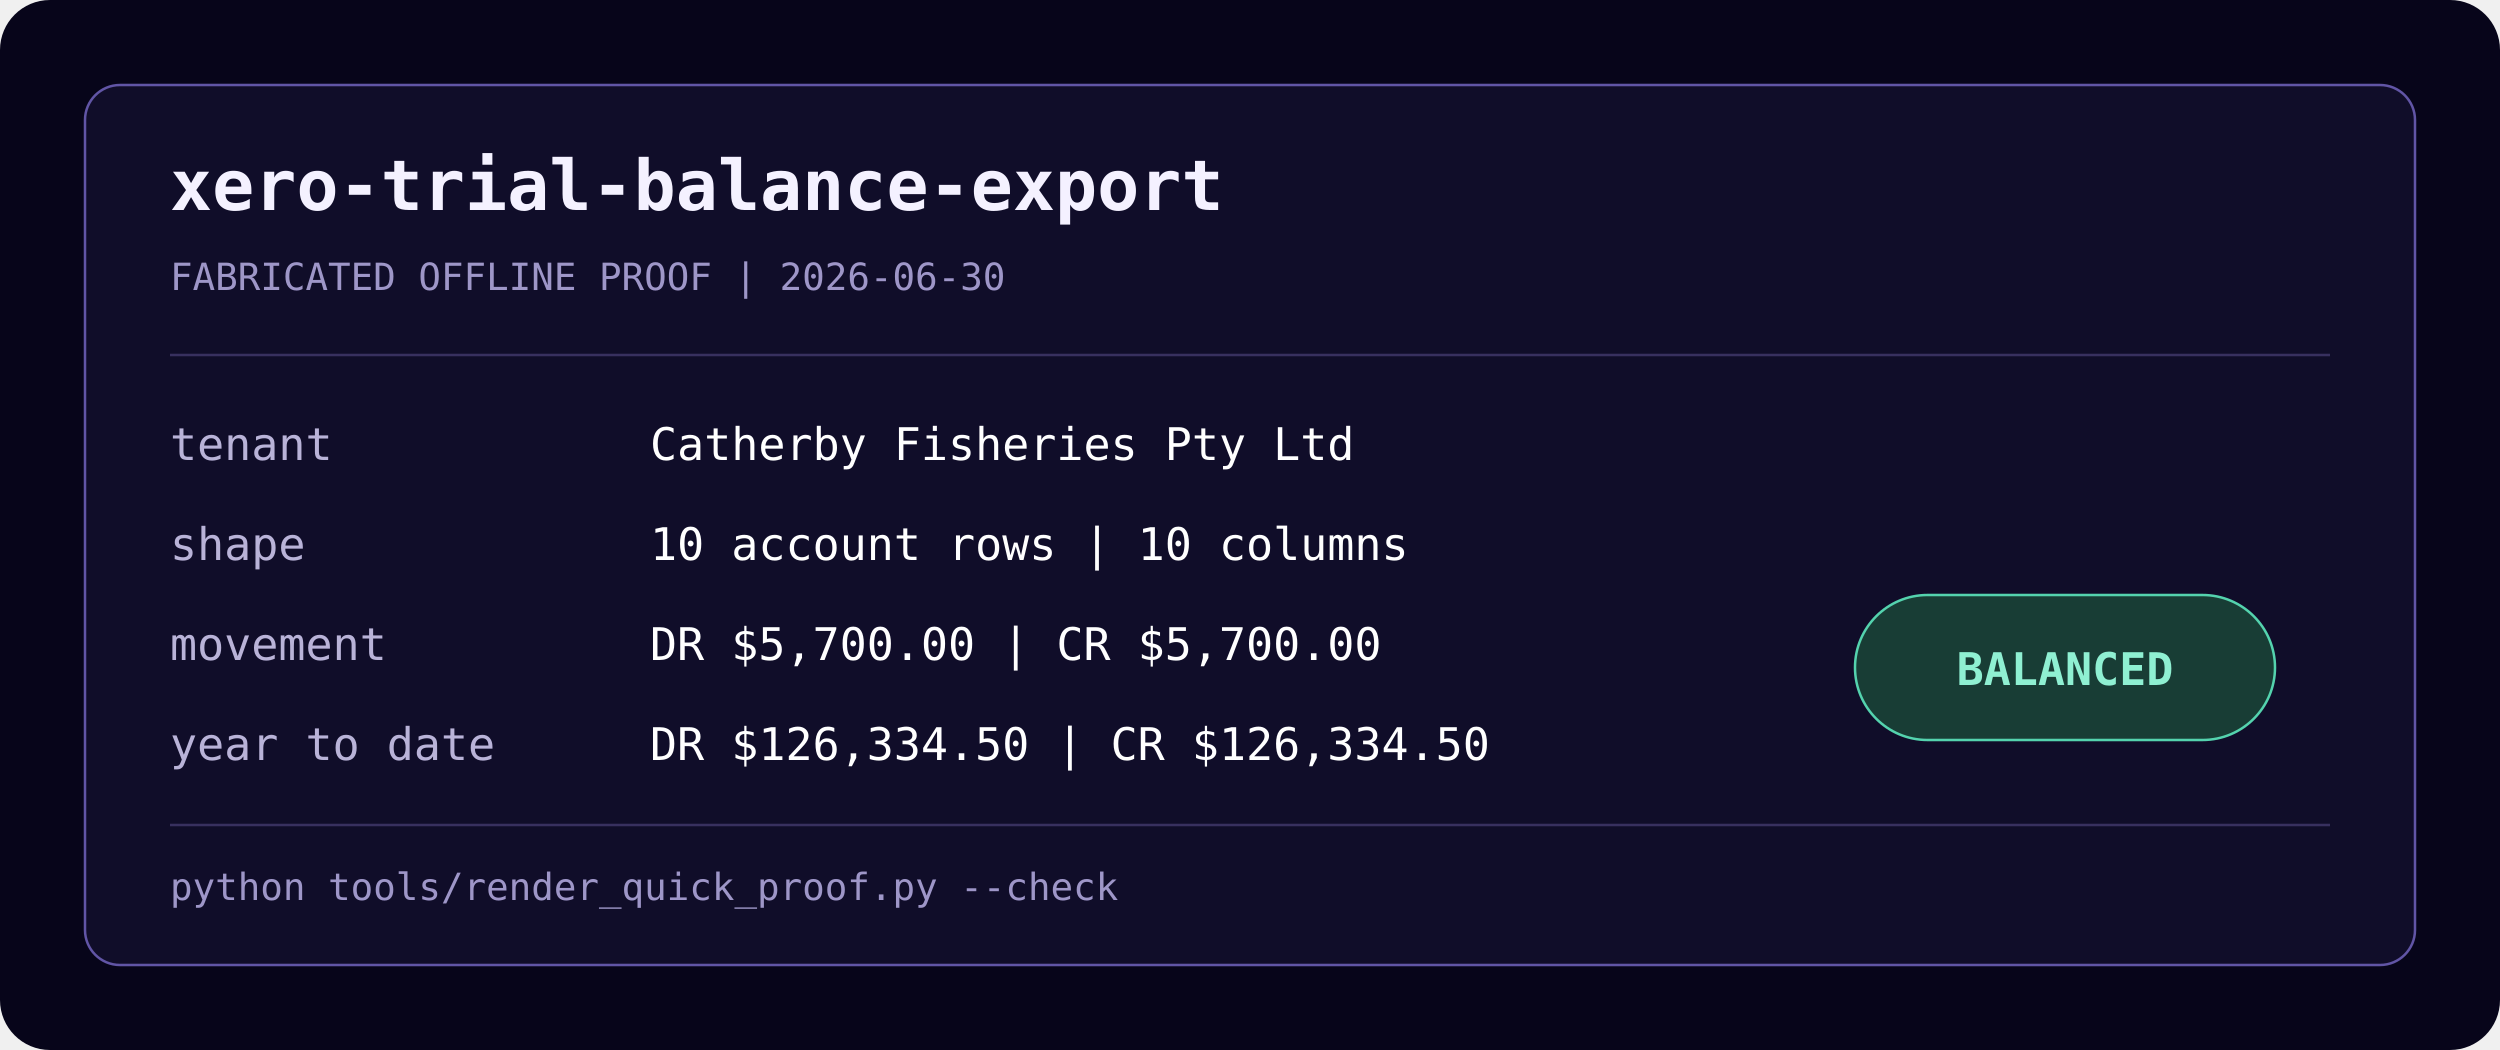
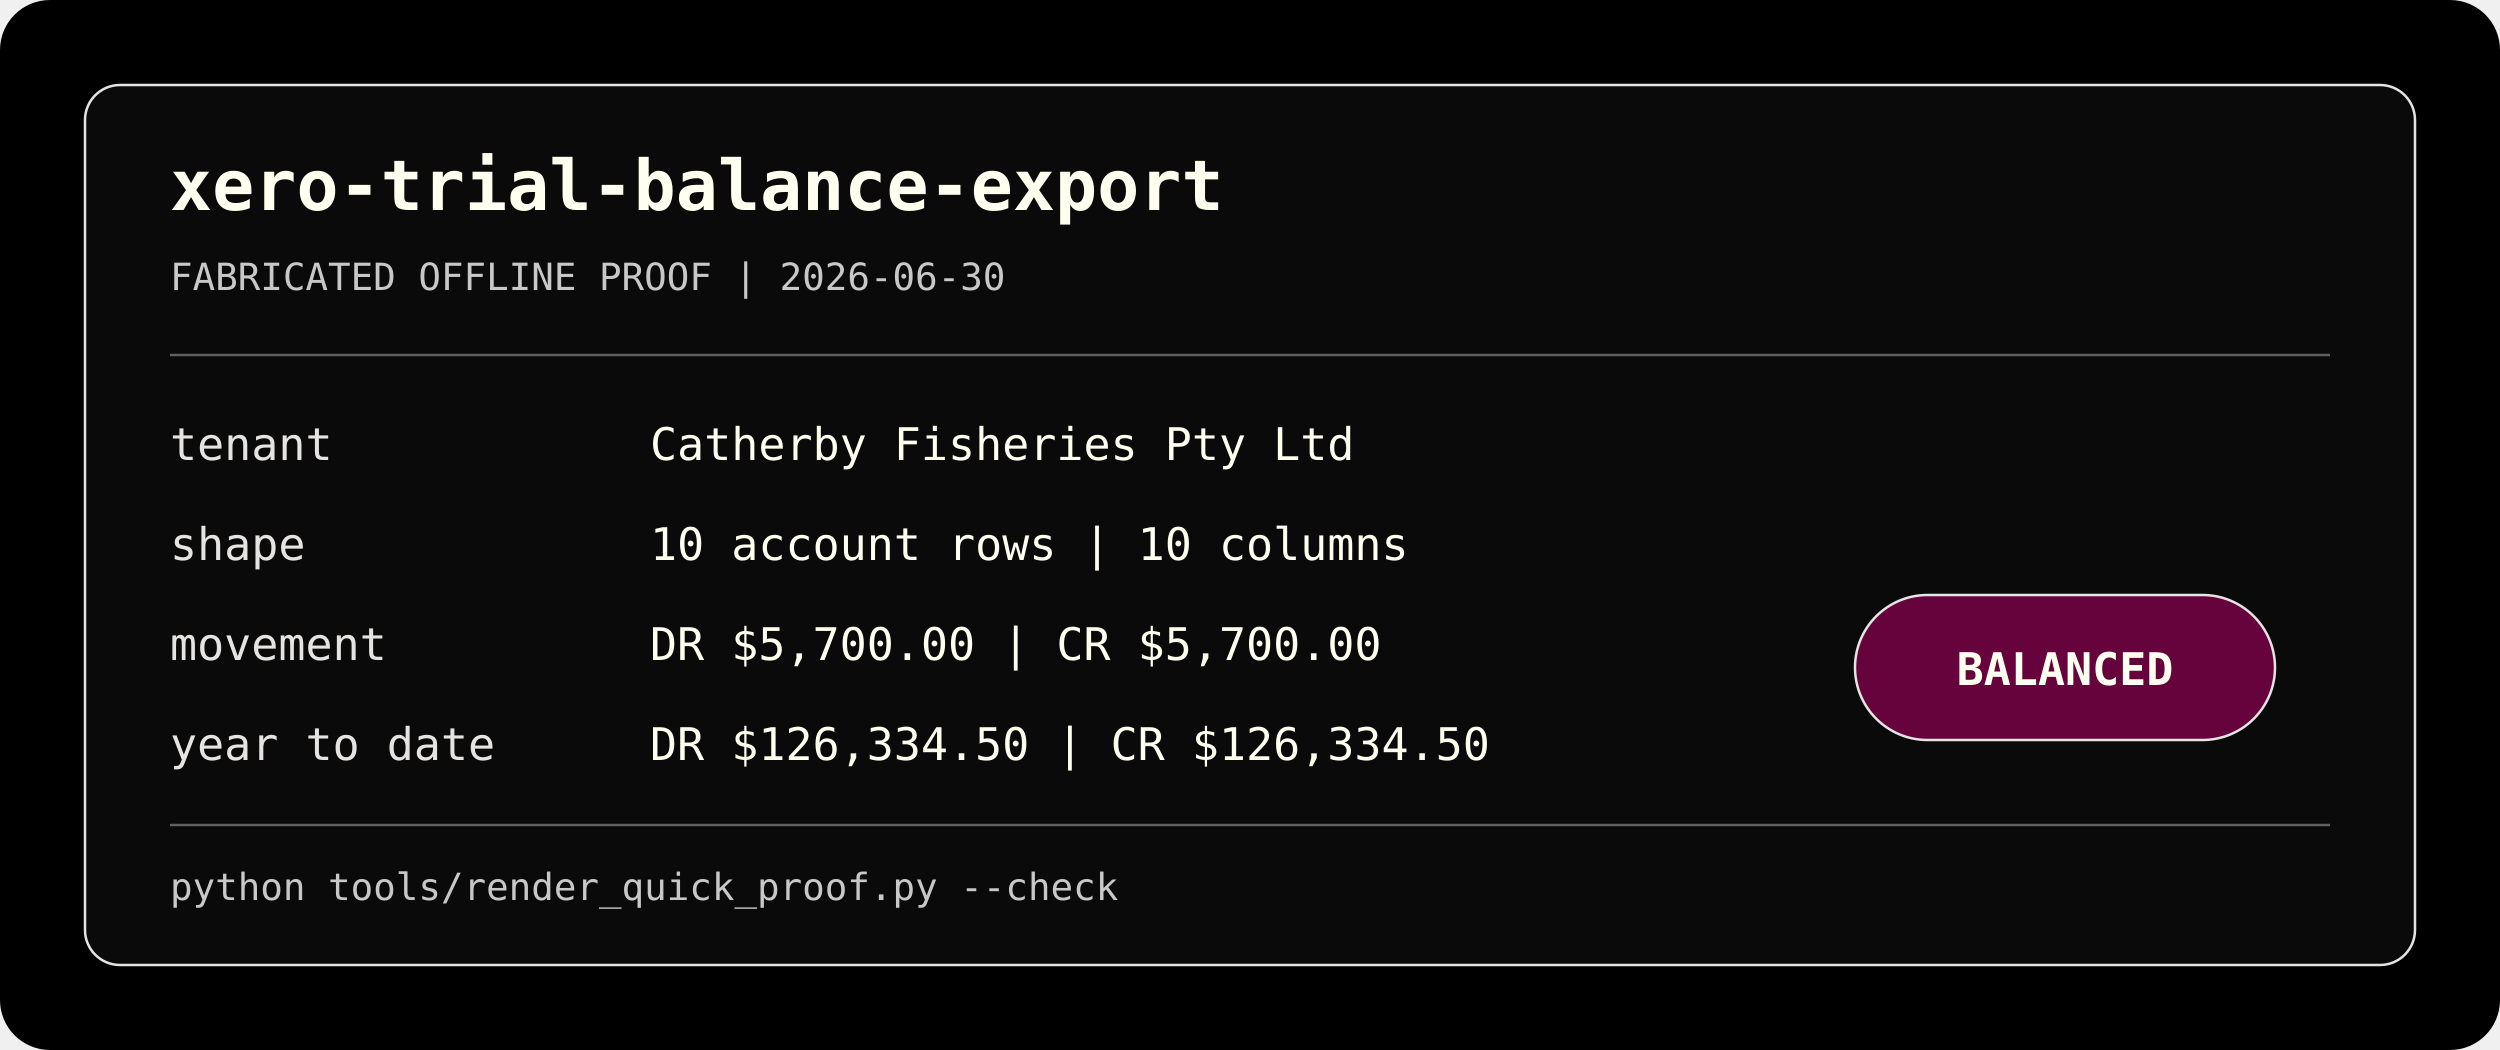
<svg xmlns="http://www.w3.org/2000/svg" width="1000" height="420" viewBox="0 0 1000 420" role="img" aria-labelledby="title desc">
-   <rect width="1000" height="420" rx="20" fill="#07051a" />
-   <rect x="34" y="34" width="932" height="352" rx="14" fill="#100d29" stroke="#6155a6" />
-   <text x="68" y="84" fill="#f4f1ff" font-family="ui-monospace, SFMono-Regular, Consolas, monospace" font-size="28" font-weight="700">xero-trial-balance-export</text>
-   <text x="68" y="116" fill="#9e96c8" font-family="ui-monospace, SFMono-Regular, Consolas, monospace" font-size="15">FABRICATED OFFLINE PROOF  |  2026-06-30</text>
-   <line x1="68" y1="142" x2="932" y2="142" stroke="#38305f" />
-   <text x="68" y="184" fill="#b9b3d8" font-family="ui-monospace, SFMono-Regular, Consolas, monospace" font-size="18">tenant</text>
-   <text x="260" y="184" fill="#ffffff" font-family="ui-monospace, SFMono-Regular, Consolas, monospace" font-size="18">Catherby Fisheries Pty Ltd</text>
-   <text x="68" y="224" fill="#b9b3d8" font-family="ui-monospace, SFMono-Regular, Consolas, monospace" font-size="18">shape</text>
-   <text x="260" y="224" fill="#ffffff" font-family="ui-monospace, SFMono-Regular, Consolas, monospace" font-size="18">10 account rows  |  10 columns</text>
-   <text x="68" y="264" fill="#b9b3d8" font-family="ui-monospace, SFMono-Regular, Consolas, monospace" font-size="18">movement</text>
-   <text x="260" y="264" fill="#ffffff" font-family="ui-monospace, SFMono-Regular, Consolas, monospace" font-size="18">DR $5,700.00  |  CR $5,700.00</text>
-   <text x="68" y="304" fill="#b9b3d8" font-family="ui-monospace, SFMono-Regular, Consolas, monospace" font-size="18">year to date</text>
-   <text x="260" y="304" fill="#ffffff" font-family="ui-monospace, SFMono-Regular, Consolas, monospace" font-size="18">DR $126,334.50  |  CR $126,334.50</text>
-   <rect x="742" y="238" width="168" height="58" rx="29" fill="#183d35" stroke="#54d3ae" />
-   <text x="826" y="274" text-anchor="middle" fill="#8ff0d2" font-family="ui-monospace, SFMono-Regular, Consolas, monospace" font-size="18" font-weight="700">BALANCED</text>
-   <line x1="68" y1="330" x2="932" y2="330" stroke="#38305f" />
-   <text x="68" y="360" fill="#9e96c8" font-family="ui-monospace, SFMono-Regular, Consolas, monospace" font-size="15">python tools/render_quick_proof.py --check</text>
+   <rect width="1000" height="420" rx="20" fill="#000000" />
+   <rect x="34" y="34" width="932" height="352" rx="14" fill="#0A0A0A" stroke="#E5E4E2" />
+   <text x="68" y="84" fill="#FFFFF0" font-family="ui-monospace, SFMono-Regular, Consolas, monospace" font-size="28" font-weight="700">xero-trial-balance-export</text>
+   <text x="68" y="116" fill="#C8C8C8" font-family="ui-monospace, SFMono-Regular, Consolas, monospace" font-size="15">FABRICATED OFFLINE PROOF  |  2026-06-30</text>
+   <line x1="68" y1="142" x2="932" y2="142" stroke="#606060" />
+   <text x="68" y="184" fill="#E5E4E2" font-family="ui-monospace, SFMono-Regular, Consolas, monospace" font-size="18">tenant</text>
+   <text x="260" y="184" fill="#FFFFF0" font-family="ui-monospace, SFMono-Regular, Consolas, monospace" font-size="18">Catherby Fisheries Pty Ltd</text>
+   <text x="68" y="224" fill="#E5E4E2" font-family="ui-monospace, SFMono-Regular, Consolas, monospace" font-size="18">shape</text>
+   <text x="260" y="224" fill="#FFFFF0" font-family="ui-monospace, SFMono-Regular, Consolas, monospace" font-size="18">10 account rows  |  10 columns</text>
+   <text x="68" y="264" fill="#E5E4E2" font-family="ui-monospace, SFMono-Regular, Consolas, monospace" font-size="18">movement</text>
+   <text x="260" y="264" fill="#FFFFF0" font-family="ui-monospace, SFMono-Regular, Consolas, monospace" font-size="18">DR $5,700.00  |  CR $5,700.00</text>
+   <text x="68" y="304" fill="#E5E4E2" font-family="ui-monospace, SFMono-Regular, Consolas, monospace" font-size="18">year to date</text>
+   <text x="260" y="304" fill="#FFFFF0" font-family="ui-monospace, SFMono-Regular, Consolas, monospace" font-size="18">DR $126,334.50  |  CR $126,334.50</text>
+   <rect x="742" y="238" width="168" height="58" rx="29" fill="#66023C" stroke="#E5E4E2" />
+   <text x="826" y="274" text-anchor="middle" fill="#FFFFF0" font-family="ui-monospace, SFMono-Regular, Consolas, monospace" font-size="18" font-weight="700">BALANCED</text>
+   <line x1="68" y1="330" x2="932" y2="330" stroke="#606060" />
+   <text x="68" y="360" fill="#C8C8C8" font-family="ui-monospace, SFMono-Regular, Consolas, monospace" font-size="15">python tools/render_quick_proof.py --check</text>
</svg>
